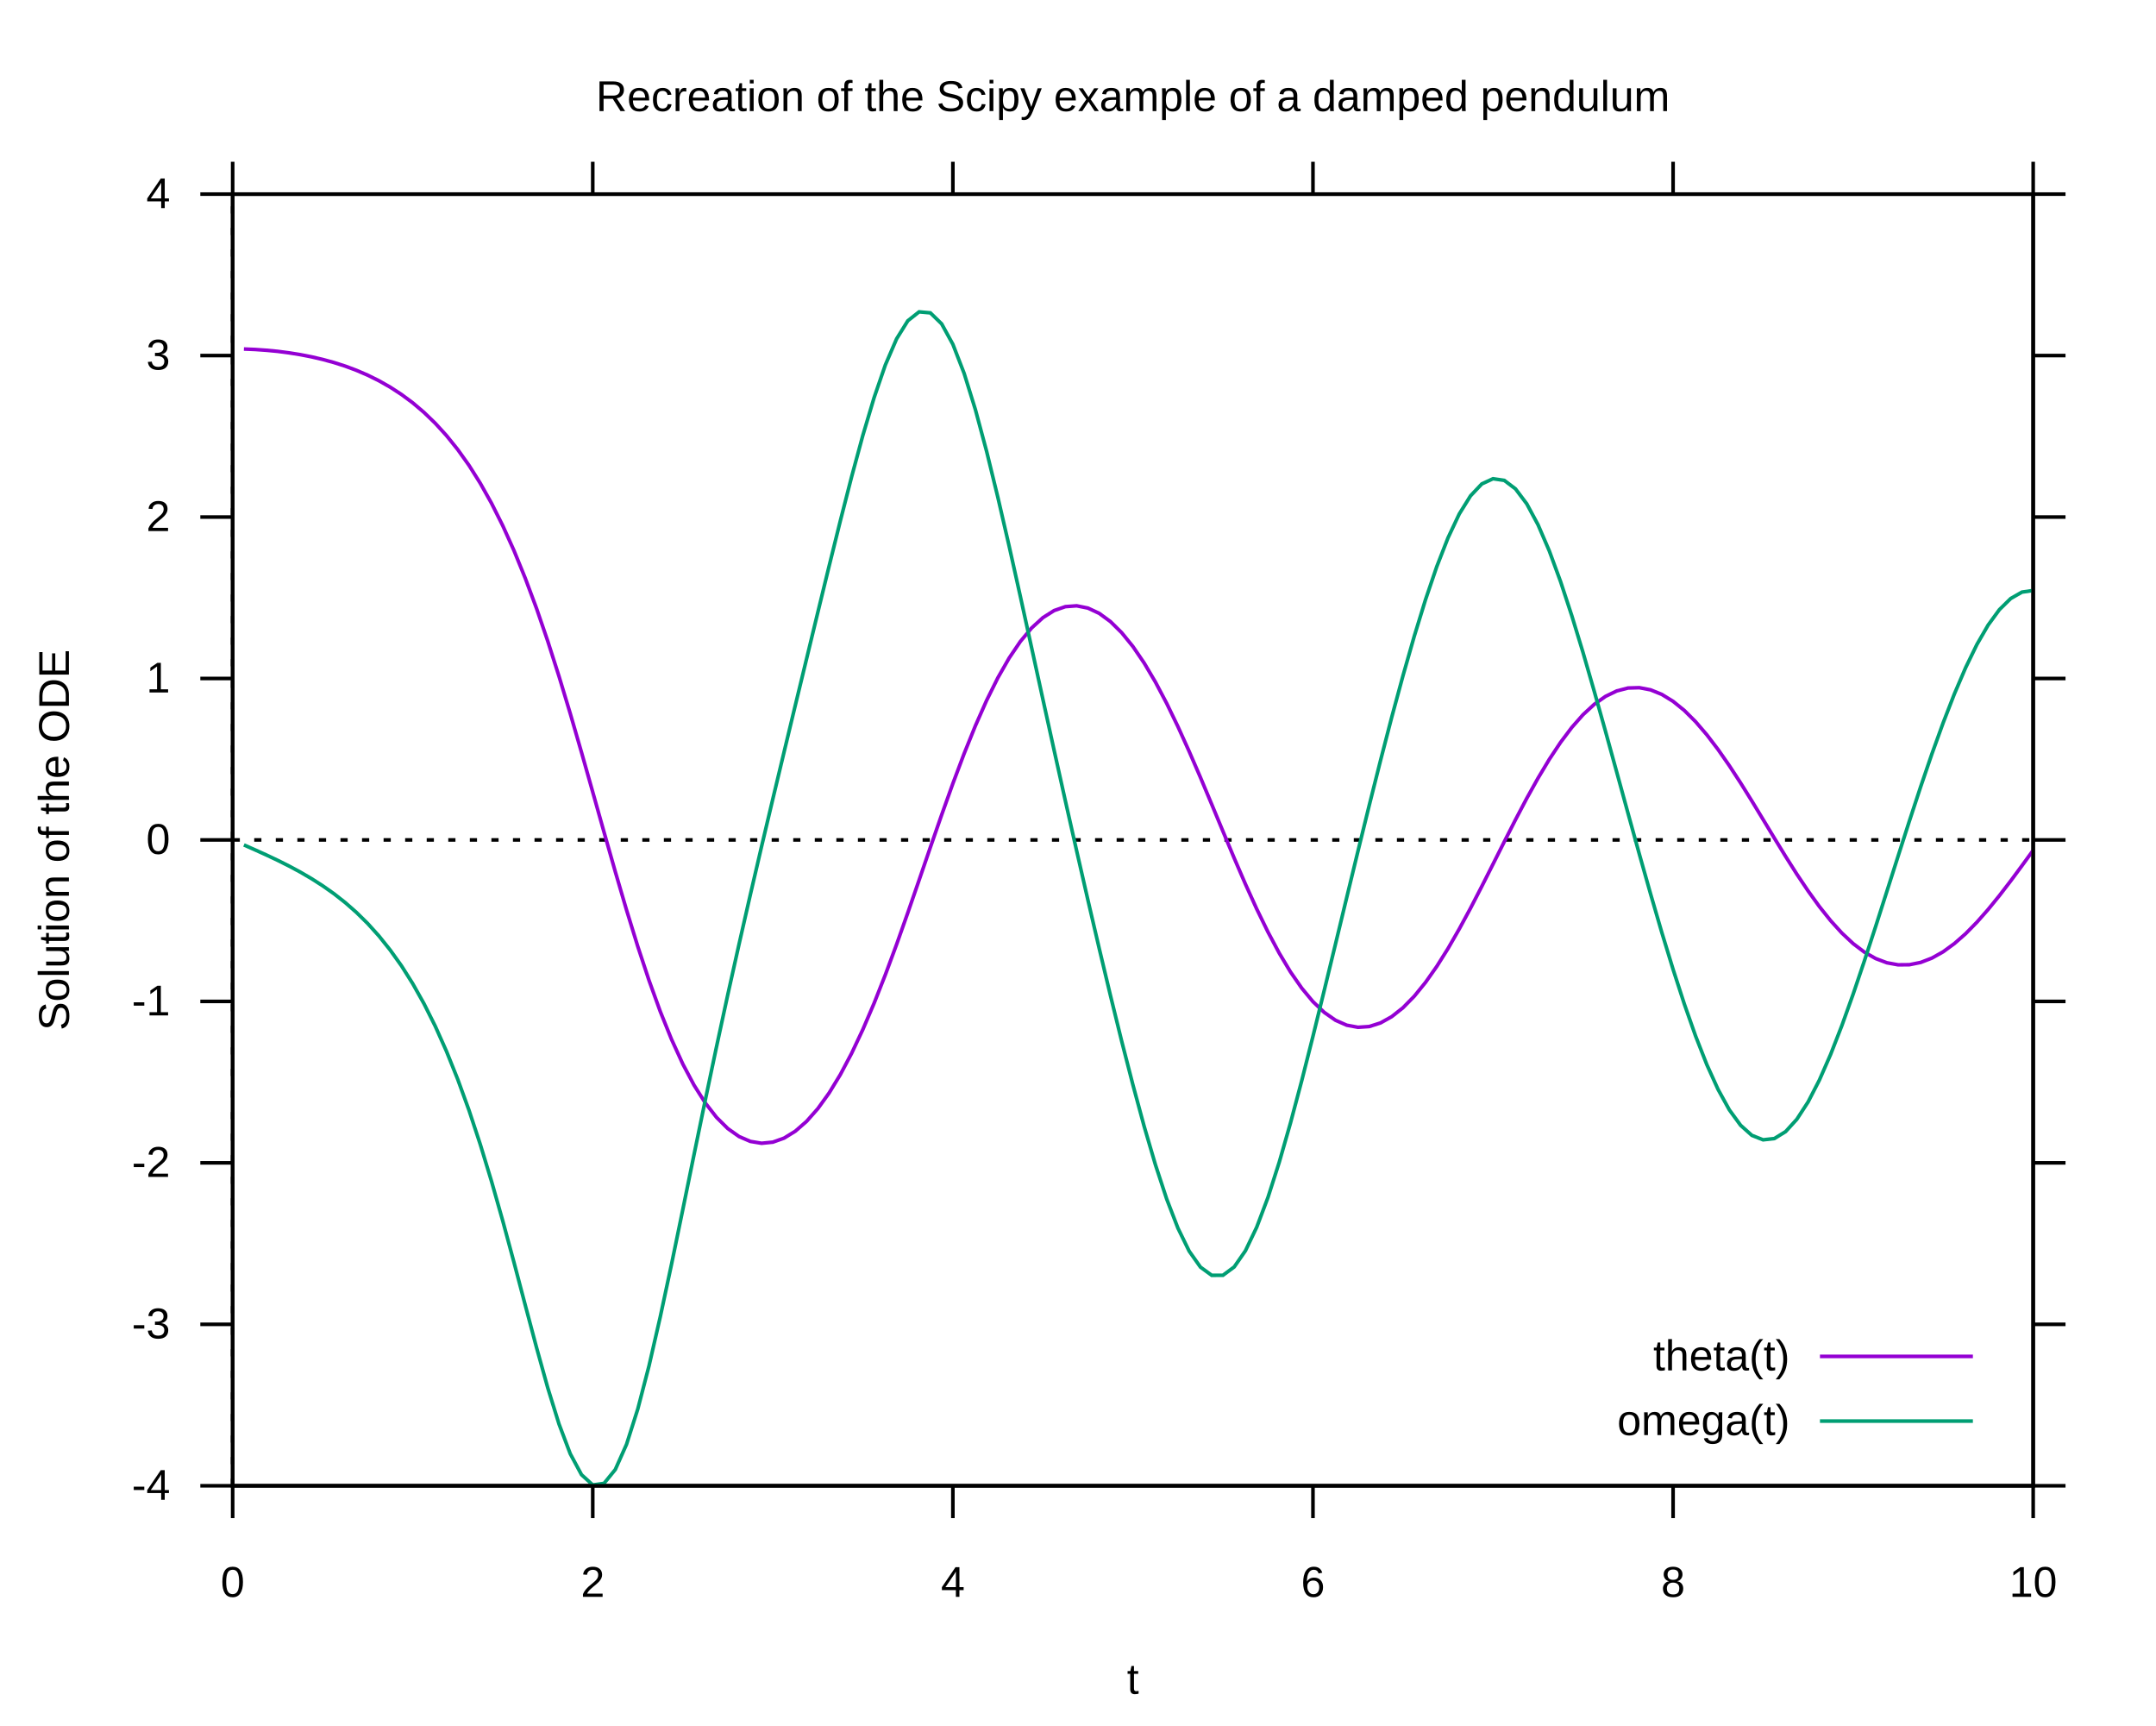
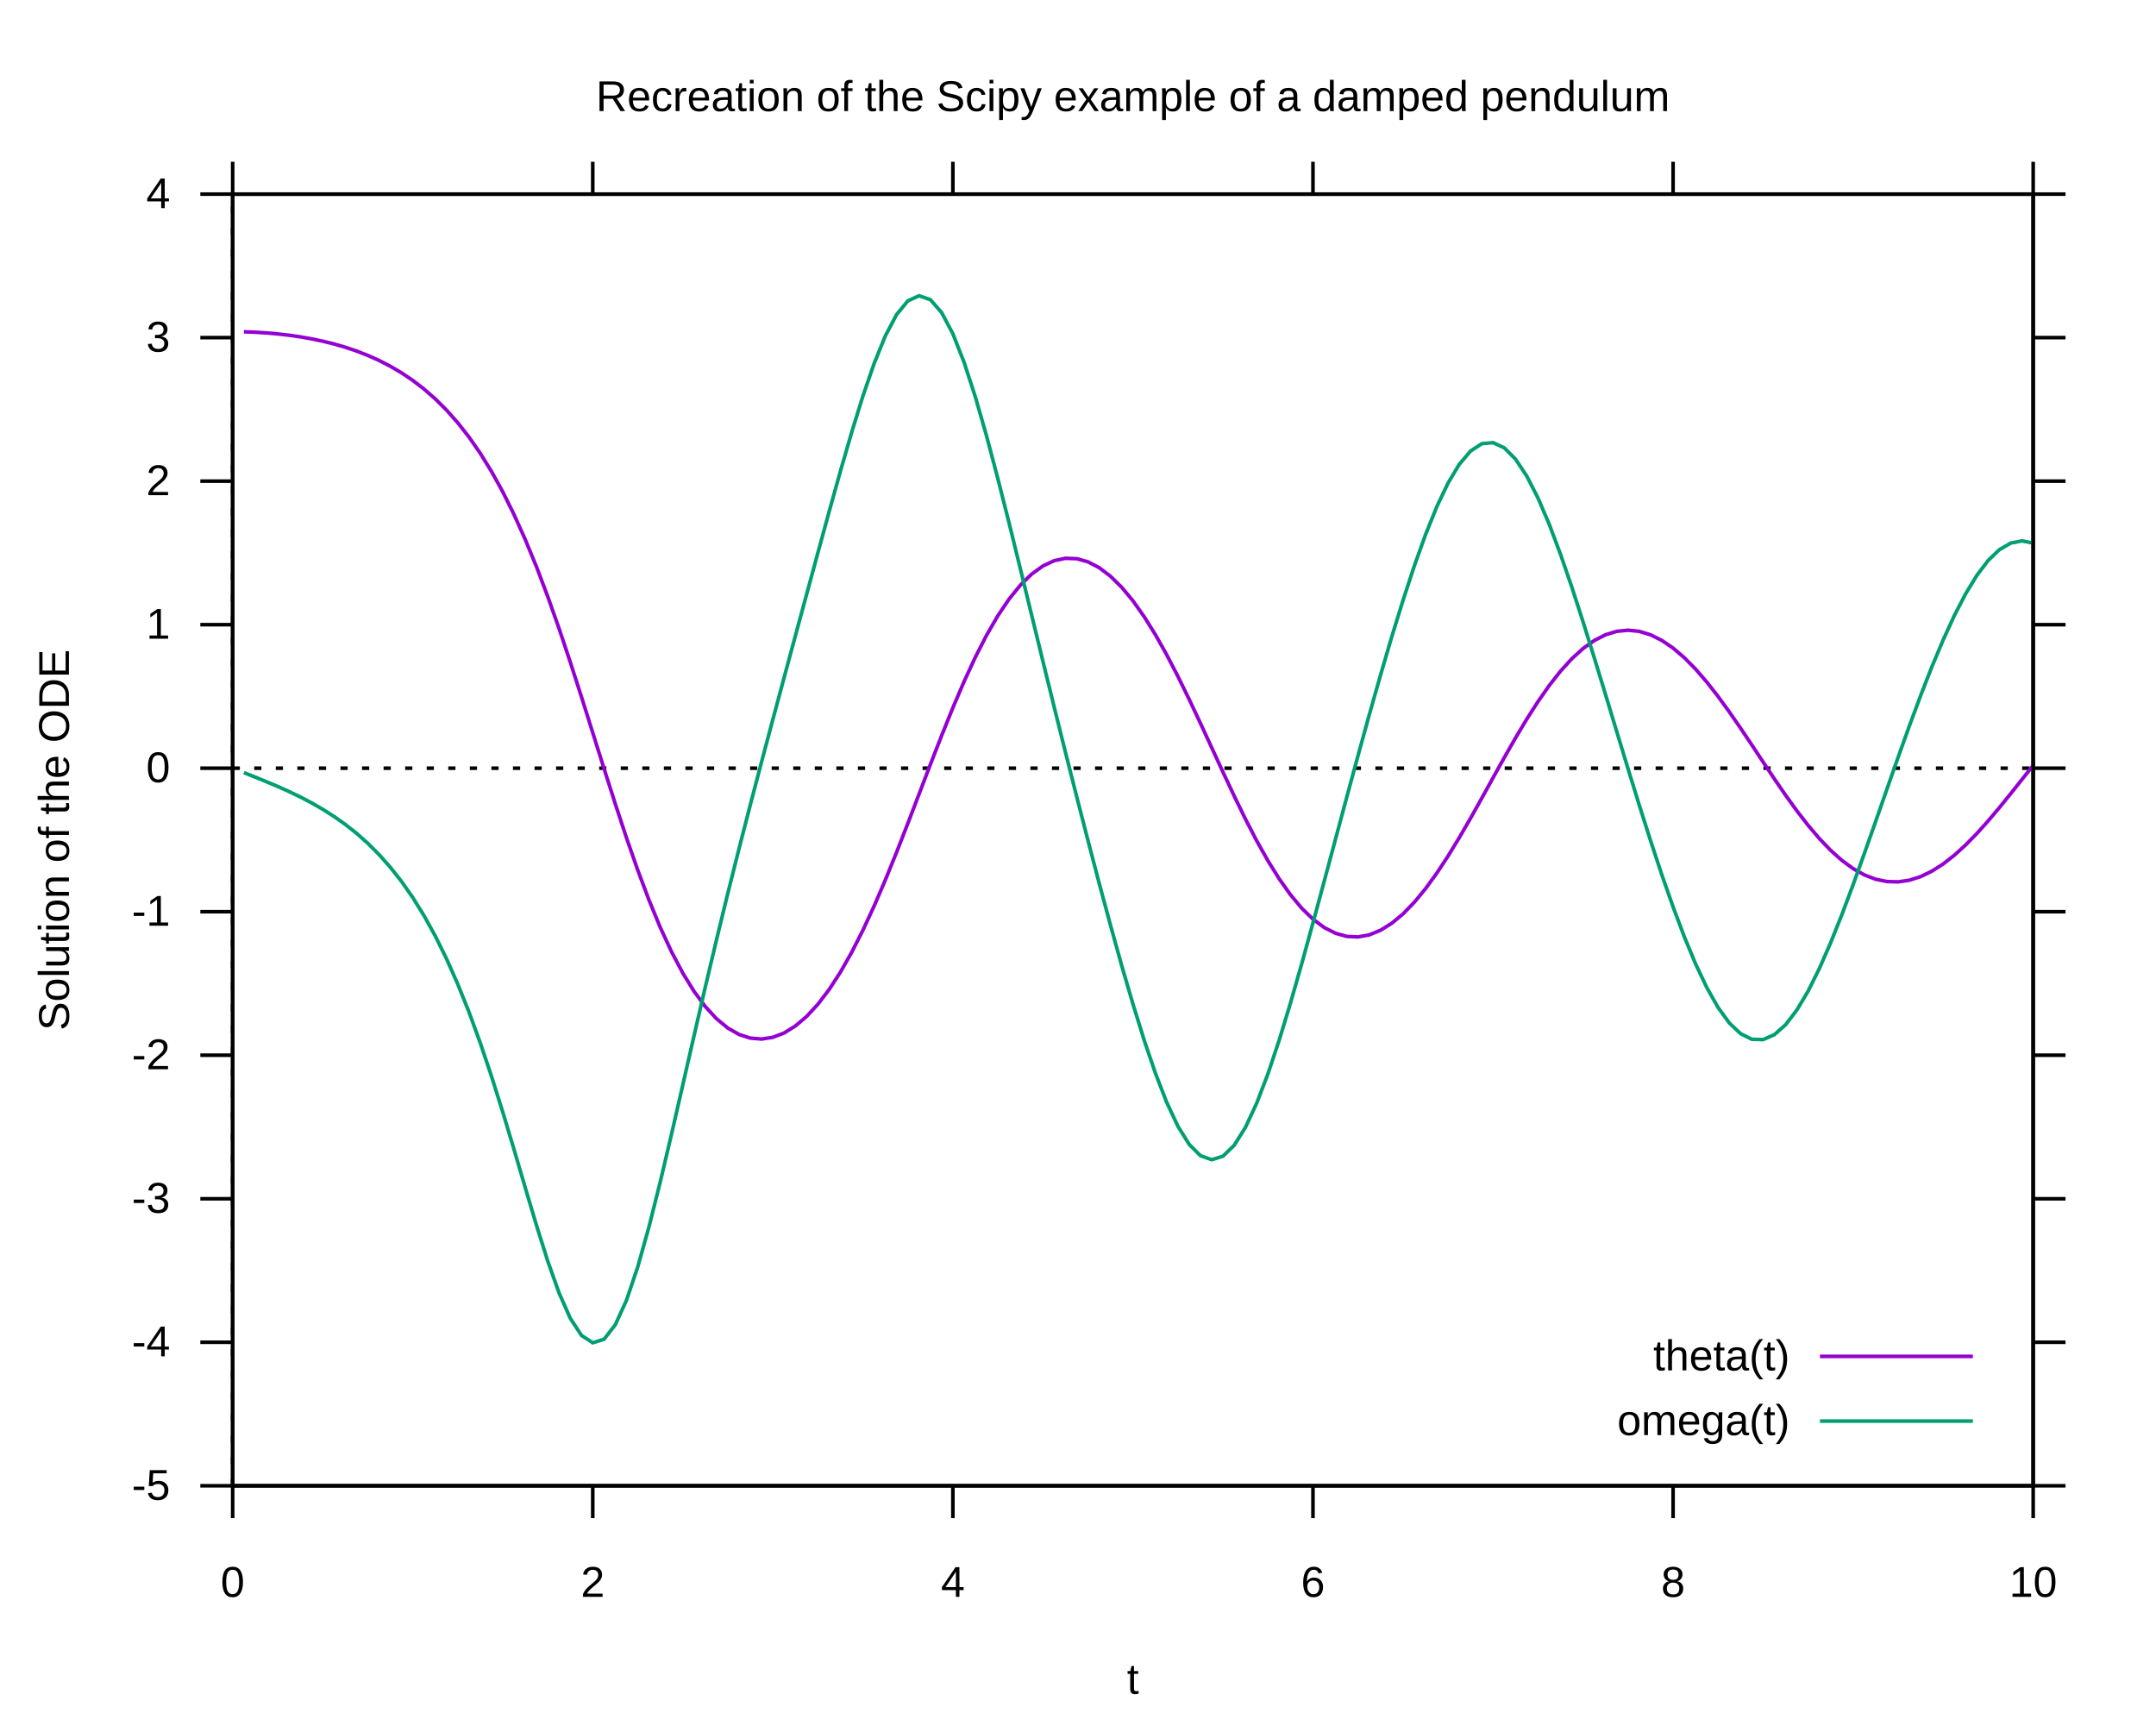
<svg xmlns="http://www.w3.org/2000/svg" xmlns:xlink="http://www.w3.org/1999/xlink" width="600" height="480" viewBox="0 0 600 480">
  <g id="gnuplot_canvas">
    <rect x="0" y="0" width="600" height="480" fill="none" />
    <defs>
      <circle id="gpDot" r="0.5" stroke-width="0.5" stroke="currentColor" />
      <path id="gpPt0" stroke-width="0.222" stroke="currentColor" d="M-1,0 h2 M0,-1 v2" />
      <path id="gpPt1" stroke-width="0.222" stroke="currentColor" d="M-1,-1 L1,1 M1,-1 L-1,1" />
      <path id="gpPt2" stroke-width="0.222" stroke="currentColor" d="M-1,0 L1,0 M0,-1 L0,1 M-1,-1 L1,1 M-1,1 L1,-1" />
      <rect id="gpPt3" stroke-width="0.222" stroke="currentColor" x="-1" y="-1" width="2" height="2" />
      <rect id="gpPt4" stroke-width="0.222" stroke="currentColor" fill="currentColor" x="-1" y="-1" width="2" height="2" />
      <circle id="gpPt5" stroke-width="0.222" stroke="currentColor" cx="0" cy="0" r="1" />
      <use xlink:href="#gpPt5" id="gpPt6" fill="currentColor" stroke="none" />
      <path id="gpPt7" stroke-width="0.222" stroke="currentColor" d="M0,-1.33 L-1.33,0.67 L1.33,0.67 z" />
      <use xlink:href="#gpPt7" id="gpPt8" fill="currentColor" stroke="none" />
      <use xlink:href="#gpPt7" id="gpPt9" stroke="currentColor" transform="rotate(180)" />
      <use xlink:href="#gpPt9" id="gpPt10" fill="currentColor" stroke="none" />
      <use xlink:href="#gpPt3" id="gpPt11" stroke="currentColor" transform="rotate(45)" />
      <use xlink:href="#gpPt11" id="gpPt12" fill="currentColor" stroke="none" />
      <path id="gpPt13" stroke-width="0.222" stroke="currentColor" d="M0,1.330 L1.265,0.411 L0.782,-1.067 L-0.782,-1.076 L-1.265,0.411 z" />
      <use xlink:href="#gpPt13" id="gpPt14" fill="currentColor" stroke="none" />
      <filter id="textbox" filterUnits="objectBoundingBox" x="0" y="0" height="1" width="1">
        <feFlood flood-color="white" flood-opacity="1" result="bgnd" />
        <feComposite in="SourceGraphic" in2="bgnd" operator="atop" />
      </filter>
      <filter id="greybox" filterUnits="objectBoundingBox" x="0" y="0" height="1" width="1">
        <feFlood flood-color="lightgrey" flood-opacity="1" result="grey" />
        <feComposite in="SourceGraphic" in2="grey" operator="atop" />
      </filter>
    </defs>
    <g fill="none" color="white" stroke="currentColor" stroke-width="1.00" stroke-linecap="butt" stroke-linejoin="miter">
</g>
    <g fill="none" color="black" stroke="currentColor" stroke-width="1.00" stroke-linecap="butt" stroke-linejoin="miter">
      <path stroke="black" d="M64.75,413.40 L55.75,413.40 M565.82,413.40 L574.82,413.40  " />
      <g transform="translate(47.36,417.30)" stroke="none" fill="black" font-family="Arial" font-size="12.00" text-anchor="end">
        <text>
+           <tspan font-family="Arial">-5</tspan>
+         </text>
+       </g>
+     </g>
+     <g fill="none" color="black" stroke="currentColor" stroke-width="1.00" stroke-linecap="butt" stroke-linejoin="miter">
+       <path stroke="black" d="M64.75,373.47 L55.75,373.47 M565.82,373.47 L574.82,373.47  " />
+       <g transform="translate(47.36,377.37)" stroke="none" fill="black" font-family="Arial" font-size="12.00" text-anchor="end">
+         <text>
          <tspan font-family="Arial">-4</tspan>
        </text>
      </g>
    </g>
    <g fill="none" color="black" stroke="currentColor" stroke-width="1.00" stroke-linecap="butt" stroke-linejoin="miter">
-       <path stroke="black" d="M64.75,368.48 L55.75,368.48 M565.82,368.48 L574.82,368.48  " />
-       <g transform="translate(47.36,372.38)" stroke="none" fill="black" font-family="Arial" font-size="12.00" text-anchor="end">
+       <path stroke="black" d="M64.75,333.54 L55.75,333.54 M565.82,333.54 L574.82,333.54  " />
+       <g transform="translate(47.36,337.44)" stroke="none" fill="black" font-family="Arial" font-size="12.00" text-anchor="end">
        <text>
          <tspan font-family="Arial">-3</tspan>
        </text>
      </g>
    </g>
    <g fill="none" color="black" stroke="currentColor" stroke-width="1.00" stroke-linecap="butt" stroke-linejoin="miter">
-       <path stroke="black" d="M64.75,323.55 L55.75,323.55 M565.82,323.55 L574.82,323.55  " />
-       <g transform="translate(47.36,327.45)" stroke="none" fill="black" font-family="Arial" font-size="12.00" text-anchor="end">
+       <path stroke="black" d="M64.75,293.60 L55.75,293.60 M565.82,293.60 L574.82,293.60  " />
+       <g transform="translate(47.36,297.50)" stroke="none" fill="black" font-family="Arial" font-size="12.00" text-anchor="end">
        <text>
          <tspan font-family="Arial">-2</tspan>
        </text>
      </g>
    </g>
    <g fill="none" color="black" stroke="currentColor" stroke-width="1.00" stroke-linecap="butt" stroke-linejoin="miter">
-       <path stroke="black" d="M64.75,278.63 L55.75,278.63 M565.82,278.63 L574.82,278.63  " />
-       <g transform="translate(47.36,282.53)" stroke="none" fill="black" font-family="Arial" font-size="12.00" text-anchor="end">
+       <path stroke="black" d="M64.75,253.67 L55.75,253.67 M565.82,253.67 L574.82,253.67  " />
+       <g transform="translate(47.36,257.57)" stroke="none" fill="black" font-family="Arial" font-size="12.00" text-anchor="end">
        <text>
          <tspan font-family="Arial">-1</tspan>
        </text>
      </g>
    </g>
    <g fill="none" color="black" stroke="currentColor" stroke-width="1.00" stroke-linecap="butt" stroke-linejoin="miter">
-       <path stroke="black" d="M64.75,233.70 L55.75,233.70 M565.82,233.70 L574.82,233.70  " />
-       <g transform="translate(47.36,237.60)" stroke="none" fill="black" font-family="Arial" font-size="12.00" text-anchor="end">
+       <path stroke="black" d="M64.75,213.74 L55.75,213.74 M565.82,213.74 L574.82,213.74  " />
+       <g transform="translate(47.36,217.64)" stroke="none" fill="black" font-family="Arial" font-size="12.00" text-anchor="end">
        <text>
          <tspan font-family="Arial"> 0</tspan>
        </text>
      </g>
    </g>
    <g fill="none" color="black" stroke="currentColor" stroke-width="1.00" stroke-linecap="butt" stroke-linejoin="miter">
-       <path stroke="black" d="M64.75,188.78 L55.75,188.78 M565.82,188.78 L574.82,188.78  " />
-       <g transform="translate(47.36,192.68)" stroke="none" fill="black" font-family="Arial" font-size="12.00" text-anchor="end">
+       <path stroke="black" d="M64.75,173.81 L55.75,173.81 M565.82,173.81 L574.82,173.81  " />
+       <g transform="translate(47.36,177.71)" stroke="none" fill="black" font-family="Arial" font-size="12.00" text-anchor="end">
        <text>
          <tspan font-family="Arial"> 1</tspan>
        </text>
      </g>
    </g>
    <g fill="none" color="black" stroke="currentColor" stroke-width="1.00" stroke-linecap="butt" stroke-linejoin="miter">
-       <path stroke="black" d="M64.75,143.86 L55.75,143.86 M565.82,143.86 L574.82,143.86  " />
-       <g transform="translate(47.36,147.76)" stroke="none" fill="black" font-family="Arial" font-size="12.00" text-anchor="end">
+       <path stroke="black" d="M64.75,133.87 L55.75,133.87 M565.82,133.87 L574.82,133.87  " />
+       <g transform="translate(47.36,137.77)" stroke="none" fill="black" font-family="Arial" font-size="12.00" text-anchor="end">
        <text>
          <tspan font-family="Arial"> 2</tspan>
        </text>
      </g>
    </g>
    <g fill="none" color="black" stroke="currentColor" stroke-width="1.00" stroke-linecap="butt" stroke-linejoin="miter">
-       <path stroke="black" d="M64.75,98.93 L55.75,98.93 M565.82,98.93 L574.82,98.93  " />
-       <g transform="translate(47.36,102.83)" stroke="none" fill="black" font-family="Arial" font-size="12.00" text-anchor="end">
+       <path stroke="black" d="M64.75,93.94 L55.75,93.94 M565.82,93.94 L574.82,93.94  " />
+       <g transform="translate(47.36,97.84)" stroke="none" fill="black" font-family="Arial" font-size="12.00" text-anchor="end">
        <text>
          <tspan font-family="Arial"> 3</tspan>
        </text>
      </g>
    </g>
    <g fill="none" color="black" stroke="currentColor" stroke-width="1.00" stroke-linecap="butt" stroke-linejoin="miter">
      <path stroke="black" d="M64.75,54.01 L55.75,54.01 M565.82,54.01 L574.82,54.01  " />
      <g transform="translate(47.36,57.91)" stroke="none" fill="black" font-family="Arial" font-size="12.00" text-anchor="end">
        <text>
          <tspan font-family="Arial"> 4</tspan>
        </text>
      </g>
    </g>
    <g fill="none" color="black" stroke="currentColor" stroke-width="1.00" stroke-linecap="butt" stroke-linejoin="miter">
      <path stroke="black" d="M64.75,413.40 L64.75,422.40 M64.75,54.01 L64.75,45.01  " />
      <g transform="translate(64.75,444.30)" stroke="none" fill="black" font-family="Arial" font-size="12.00" text-anchor="middle">
        <text>
          <tspan font-family="Arial"> 0</tspan>
        </text>
      </g>
    </g>
    <g fill="none" color="black" stroke="currentColor" stroke-width="1.00" stroke-linecap="butt" stroke-linejoin="miter">
      <path stroke="black" d="M164.96,413.40 L164.96,422.40 M164.96,54.01 L164.96,45.01  " />
      <g transform="translate(164.96,444.30)" stroke="none" fill="black" font-family="Arial" font-size="12.00" text-anchor="middle">
        <text>
          <tspan font-family="Arial"> 2</tspan>
        </text>
      </g>
    </g>
    <g fill="none" color="black" stroke="currentColor" stroke-width="1.00" stroke-linecap="butt" stroke-linejoin="miter">
      <path stroke="black" d="M265.18,413.40 L265.18,422.40 M265.18,54.01 L265.18,45.01  " />
      <g transform="translate(265.18,444.30)" stroke="none" fill="black" font-family="Arial" font-size="12.00" text-anchor="middle">
        <text>
          <tspan font-family="Arial"> 4</tspan>
        </text>
      </g>
    </g>
    <g fill="none" color="black" stroke="currentColor" stroke-width="1.00" stroke-linecap="butt" stroke-linejoin="miter">
      <path stroke="black" d="M365.39,413.40 L365.39,422.40 M365.39,54.01 L365.39,45.01  " />
      <g transform="translate(365.39,444.30)" stroke="none" fill="black" font-family="Arial" font-size="12.00" text-anchor="middle">
        <text>
          <tspan font-family="Arial"> 6</tspan>
        </text>
      </g>
    </g>
    <g fill="none" color="black" stroke="currentColor" stroke-width="1.00" stroke-linecap="butt" stroke-linejoin="miter">
      <path stroke="black" d="M465.61,413.40 L465.61,422.40 M465.61,54.01 L465.61,45.01  " />
      <g transform="translate(465.61,444.30)" stroke="none" fill="black" font-family="Arial" font-size="12.00" text-anchor="middle">
        <text>
          <tspan font-family="Arial"> 8</tspan>
        </text>
      </g>
    </g>
    <g fill="none" color="black" stroke="currentColor" stroke-width="1.00" stroke-linecap="butt" stroke-linejoin="miter">
      <path stroke="black" d="M565.82,413.40 L565.82,422.40 M565.82,54.01 L565.82,45.01  " />
      <g transform="translate(565.82,444.30)" stroke="none" fill="black" font-family="Arial" font-size="12.00" text-anchor="middle">
        <text>
          <tspan font-family="Arial"> 10</tspan>
        </text>
      </g>
    </g>
    <g fill="none" color="black" stroke="currentColor" stroke-width="1.00" stroke-linecap="butt" stroke-linejoin="miter">
</g>
    <g fill="none" color="gray" stroke="currentColor" stroke-width="1.00" stroke-linecap="butt" stroke-linejoin="miter">
-       <path stroke="black" stroke-dasharray="2,4" d="M64.75,233.70 L565.82,233.70  " />
+       <path stroke="black" stroke-dasharray="2,4" d="M64.75,213.74 L565.82,213.74  " />
    </g>
    <g fill="none" color="gray" stroke="currentColor" stroke-width="1.00" stroke-linecap="butt" stroke-linejoin="miter">
      <path stroke="black" stroke-dasharray="2,4" d="M64.75,413.40 L64.75,54.01  " />
    </g>
    <g fill="none" color="black" stroke="currentColor" stroke-width="1.00" stroke-linecap="butt" stroke-linejoin="miter">
      <path stroke="black" d="M64.75,54.01 L64.75,413.40 L565.82,413.40 L565.82,54.01 L64.75,54.01 Z  " />
    </g>
    <g fill="none" color="black" stroke="currentColor" stroke-width="1.00" stroke-linecap="butt" stroke-linejoin="miter">
      <g transform="translate(19.18,233.71) rotate(270)" stroke="none" fill="black" font-family="Arial" font-size="12.00" text-anchor="middle">
        <text>
          <tspan font-family="Arial">Solution of the ODE</tspan>
        </text>
      </g>
    </g>
    <g fill="none" color="black" stroke="currentColor" stroke-width="1.00" stroke-linecap="butt" stroke-linejoin="miter">
      <g transform="translate(315.28,471.30)" stroke="none" fill="black" font-family="Arial" font-size="12.00" text-anchor="middle">
        <text>
          <tspan font-family="Arial">t</tspan>
        </text>
      </g>
    </g>
    <g fill="none" color="black" stroke="currentColor" stroke-width="1.00" stroke-linecap="butt" stroke-linejoin="miter">
</g>
    <g id="gnuplot_plot_1">
      <g fill="none" color="black" stroke="currentColor" stroke-width="1.00" stroke-linecap="butt" stroke-linejoin="miter">
        <g transform="translate(498.09,381.30)" stroke="none" fill="black" font-family="Arial" font-size="12.00" text-anchor="end">
          <text>
            <tspan font-family="Arial">theta(t)</tspan>
          </text>
        </g>
      </g>
      <g fill="none" color="black" stroke="currentColor" stroke-width="1.00" stroke-linecap="butt" stroke-linejoin="miter">
-         <path stroke="rgb(148,   0, 211)" d="M506.48,377.40 L549.04,377.40 M67.88,97.11 L71.01,97.24 L74.15,97.46 L77.28,97.76 L80.41,98.17 L83.54,98.67   L86.67,99.28 L89.80,100.01 L92.94,100.87 L96.07,101.87 L99.20,103.04 L102.33,104.39 L105.46,105.94 L108.59,107.72   L111.73,109.76 L114.86,112.08 L117.99,114.74 L121.12,117.76 L124.25,121.19 L127.38,125.08 L130.52,129.48 L133.65,134.45   L136.78,140.02 L139.91,146.26 L143.04,153.20 L146.17,160.87 L149.31,169.28 L152.44,178.40 L155.57,188.19 L158.70,198.54   L161.83,209.34 L164.96,220.40 L168.10,231.54 L171.23,242.54 L174.36,253.20 L177.49,263.34 L180.62,272.79 L183.75,281.44   L186.89,289.21 L190.02,296.05 L193.15,301.94 L196.28,306.89 L199.41,310.90 L202.54,314.01 L205.68,316.23 L208.81,317.58   L211.94,318.10 L215.07,317.79 L218.20,316.67 L221.33,314.74 L224.47,312.00 L227.60,308.46 L230.73,304.12 L233.86,298.99   L236.99,293.09 L240.12,286.46 L243.26,279.13 L246.39,271.20 L249.52,262.76 L252.65,253.93 L255.78,244.88 L258.91,235.76   L262.05,226.74 L265.18,218.00 L268.31,209.69 L271.44,201.95 L274.57,194.88 L277.70,188.58 L280.84,183.09 L283.97,178.47   L287.10,174.72 L290.23,171.86 L293.36,169.88 L296.49,168.79 L299.63,168.56 L302.76,169.19 L305.89,170.65 L309.02,172.94   L312.15,176.03 L315.29,179.89 L318.42,184.49 L321.55,189.78 L324.68,195.70 L327.81,202.17 L330.94,209.08 L334.08,216.33   L337.21,223.79 L340.34,231.31 L343.47,238.77 L346.60,246.01 L349.73,252.90 L352.87,259.33 L356.00,265.19 L359.13,270.42   L362.26,274.93 L365.39,278.70 L368.52,281.68 L371.66,283.87 L374.79,285.25 L377.92,285.83 L381.05,285.62 L384.18,284.62   L387.31,282.87 L390.45,280.38 L393.58,277.19 L396.71,273.34 L399.84,268.90 L402.97,263.92 L406.10,258.48 L409.24,252.69   L412.37,246.63 L415.50,240.43 L418.63,234.20 L421.76,228.06 L424.89,222.12 L428.03,216.50 L431.16,211.28 L434.29,206.56   L437.42,202.40 L440.55,198.85 L443.68,195.96 L446.82,193.75 L449.95,192.24 L453.08,191.43 L456.21,191.34 L459.34,191.94   L462.47,193.21 L465.61,195.14 L468.74,197.68 L471.87,200.80 L475.00,204.45 L478.13,208.55 L481.26,213.04 L484.40,217.85   L487.53,222.87 L490.66,228.02 L493.79,233.19 L496.92,238.29 L500.05,243.23 L503.19,247.90 L506.32,252.24 L509.45,256.16   L512.58,259.61 L515.71,262.54 L518.84,264.91 L521.98,266.70 L525.11,267.88 L528.24,268.45 L531.37,268.42 L534.50,267.79   L537.63,266.58 L540.77,264.82 L543.90,262.53 L547.03,259.78 L550.16,256.59 L553.29,253.04 L556.42,249.19 L559.56,245.11   L562.69,240.88 L565.82,236.58  " />
+         <path stroke="rgb(148,   0, 211)" d="M506.48,377.40 L549.04,377.40 M67.88,92.32 L71.01,92.44 L74.15,92.63 L77.28,92.91 L80.41,93.27 L83.54,93.72   L86.67,94.27 L89.80,94.93 L92.94,95.70 L96.07,96.61 L99.20,97.66 L102.33,98.88 L105.46,100.28 L108.59,101.89   L111.73,103.73 L114.86,105.84 L117.99,108.24 L121.12,110.98 L124.25,114.09 L127.38,117.62 L130.52,121.61 L133.65,126.12   L136.78,131.18 L139.91,136.84 L143.04,143.15 L146.17,150.11 L149.31,157.73 L152.44,166.00 L155.57,174.85 L158.70,184.21   L161.83,193.94 L164.96,203.88 L168.10,213.86 L171.23,223.68 L174.36,233.16 L177.49,242.13 L180.62,250.46 L183.75,258.05   L186.89,264.83 L190.02,270.76 L193.15,275.84 L196.28,280.07 L199.41,283.46 L202.54,286.04 L205.68,287.83 L208.81,288.84   L211.94,289.10 L215.07,288.63 L218.20,287.42 L221.33,285.48 L224.47,282.82 L227.60,279.44 L230.73,275.34 L233.86,270.53   L236.99,265.03 L240.12,258.87 L243.26,252.11 L246.39,244.83 L249.52,237.11 L252.65,229.09 L255.78,220.91 L258.91,212.72   L262.05,204.67 L265.18,196.92 L268.31,189.60 L271.44,182.84 L274.57,176.72 L277.70,171.31 L280.84,166.66 L283.97,162.80   L287.10,159.74 L290.23,157.48 L293.36,156.01 L296.49,155.34 L299.63,155.45 L302.76,156.32 L305.89,157.95 L309.02,160.32   L312.15,163.40 L315.29,167.16 L318.42,171.59 L321.55,176.61 L324.68,182.17 L327.81,188.20 L330.94,194.60 L334.08,201.25   L337.21,208.03 L340.34,214.82 L343.47,221.48 L346.60,227.90 L349.73,233.94 L352.87,239.52 L356.00,244.54 L359.13,248.95   L362.26,252.70 L365.39,255.75 L368.52,258.07 L371.66,259.67 L374.79,260.54 L377.92,260.69 L381.05,260.12 L384.18,258.84   L387.31,256.89 L390.45,254.29 L393.58,251.06 L396.71,247.27 L399.84,242.96 L402.97,238.21 L406.10,233.08 L409.24,227.67   L412.37,222.08 L415.50,216.42 L418.63,210.80 L421.76,205.32 L424.89,200.08 L428.03,195.19 L431.16,190.71 L434.29,186.73   L437.42,183.29 L440.55,180.44 L443.68,178.21 L446.82,176.61 L449.95,175.66 L453.08,175.35 L456.21,175.67 L459.34,176.63   L462.47,178.19 L465.61,180.32 L468.74,183.00 L471.87,186.17 L475.00,189.79 L478.13,193.78 L481.26,198.09 L484.40,202.62   L487.53,207.29 L490.66,212.02 L493.79,216.70 L496.92,221.26 L500.05,225.60 L503.19,229.64 L506.32,233.33 L509.45,236.59   L512.58,239.39 L515.71,241.68 L518.84,243.43 L521.98,244.64 L525.11,245.28 L528.24,245.37 L531.37,244.91 L534.50,243.91   L537.63,242.39 L540.77,240.39 L543.90,237.94 L547.03,235.09 L550.16,231.90 L553.29,228.41 L556.42,224.70 L559.56,220.83   L562.69,216.89 L565.82,212.95  " />
      </g>
    </g>
    <g id="gnuplot_plot_2">
      <g fill="none" color="black" stroke="currentColor" stroke-width="1.00" stroke-linecap="butt" stroke-linejoin="miter">
        <g transform="translate(498.09,399.30)" stroke="none" fill="black" font-family="Arial" font-size="12.00" text-anchor="end">
          <text>
            <tspan font-family="Arial">omega(t)</tspan>
          </text>
        </g>
      </g>
      <g fill="none" color="black" stroke="currentColor" stroke-width="1.00" stroke-linecap="butt" stroke-linejoin="miter">
-         <path stroke="rgb(  0, 158, 115)" d="M506.48,395.40 L549.04,395.40 M67.88,235.09 L71.01,236.48 L74.15,237.90 L77.28,239.38 L80.41,240.95 L83.54,242.63   L86.67,244.46 L89.80,246.46 L92.94,248.67 L96.07,251.13 L99.20,253.88 L102.33,256.96 L105.46,260.43 L108.59,264.34   L111.73,268.73 L114.86,273.69 L117.99,279.26 L121.12,285.51 L124.25,292.51 L127.38,300.30 L130.52,308.92 L133.65,318.39   L136.78,328.67 L139.91,339.68 L143.04,351.25 L146.17,363.13 L149.31,374.93 L152.44,386.16 L155.57,396.23 L158.70,404.50   L161.83,410.32 L164.96,413.17 L168.10,412.73 L171.23,408.89 L174.36,401.87 L177.49,392.05 L180.62,380.02 L183.75,366.38   L186.89,351.72 L190.02,336.54 L193.15,321.23 L196.28,306.07 L199.41,291.21 L202.54,276.74 L205.68,262.67 L208.81,248.95   L211.94,235.52 L215.07,222.31 L218.20,209.24 L221.33,196.24 L224.47,183.28 L227.60,170.36 L230.73,157.53 L233.86,144.91   L236.99,132.69 L240.12,121.15 L243.26,110.63 L246.39,101.53 L249.52,94.27 L252.65,89.24 L255.78,86.77 L258.91,87.05   L262.05,90.10 L265.18,95.80 L268.31,103.88 L271.44,113.95 L274.57,125.59 L277.70,138.39 L280.84,151.97 L283.97,166.01   L287.10,180.27 L290.23,194.57 L293.36,208.79 L296.49,222.87 L299.63,236.76 L302.76,250.43 L305.89,263.84 L309.02,276.95   L312.15,289.67 L315.29,301.88 L318.42,313.43 L321.55,324.09 L324.68,333.61 L327.81,341.72 L330.94,348.12 L334.08,352.56   L337.21,354.84 L340.34,354.83 L343.47,352.51 L346.60,348.00 L349.73,341.46 L352.87,333.16 L356.00,323.39 L359.13,312.47   L362.26,300.70 L365.39,288.33 L368.52,275.59 L371.66,262.66 L374.79,249.69 L377.92,236.79 L381.05,224.07 L384.18,211.63   L387.31,199.55 L390.45,187.97 L393.58,177.02 L396.71,166.85 L399.84,157.66 L402.97,149.65 L406.10,143.01 L409.24,137.96   L412.37,134.65 L415.50,133.20 L418.63,133.66 L421.76,136.03 L424.89,140.19 L428.03,146.02 L431.16,153.29 L434.29,161.80   L437.42,171.31 L440.55,181.57 L443.68,192.39 L446.82,203.56 L449.95,214.93 L453.08,226.33 L456.21,237.63 L459.34,248.71   L462.47,259.45 L465.61,269.72 L468.74,279.37 L471.87,288.26 L475.00,296.23 L478.13,303.13 L481.26,308.80 L484.40,313.10   L487.53,315.90 L490.66,317.14 L493.79,316.79 L496.92,314.86 L500.05,311.42 L503.19,306.59 L506.32,300.52 L509.45,293.38   L512.58,285.35 L515.71,276.63 L518.84,267.38 L521.98,257.79 L525.11,248.00 L528.24,238.18 L531.37,228.44 L534.50,218.93   L537.63,209.78 L540.77,201.11 L543.90,193.05 L547.03,185.75 L550.16,179.32 L553.29,173.91 L556.42,169.62 L559.56,166.54   L562.69,164.75 L565.82,164.29  " />
+         <path stroke="rgb(  0, 158, 115)" d="M506.48,395.40 L549.04,395.40 M67.88,214.98 L71.01,216.22 L74.15,217.50 L77.28,218.82 L80.41,220.23 L83.54,221.73   L86.67,223.37 L89.80,225.17 L92.94,227.16 L96.07,229.37 L99.20,231.84 L102.33,234.62 L105.46,237.75 L108.59,241.27   L111.73,245.24 L114.86,249.72 L117.99,254.76 L121.12,260.41 L124.25,266.74 L127.38,273.80 L130.52,281.60 L133.65,290.17   L136.78,299.46 L139.91,309.39 L143.04,319.80 L146.17,330.45 L149.31,340.97 L152.44,350.91 L155.57,359.71 L158.70,366.79   L161.83,371.57 L164.96,373.61 L168.10,372.63 L171.23,368.60 L174.36,361.75 L177.49,352.47 L180.62,341.31 L183.75,328.82   L186.89,315.53 L190.02,301.86 L193.15,288.16 L196.28,274.64 L199.41,261.43 L202.54,248.58 L205.68,236.09 L208.81,223.91   L211.94,211.98 L215.07,200.22 L218.20,188.57 L221.33,176.97 L224.47,165.39 L227.60,153.85 L230.73,142.41 L233.86,131.18   L236.99,120.38 L240.12,110.26 L243.26,101.16 L246.39,93.45 L249.52,87.52 L252.65,83.71 L255.78,82.29 L258.91,83.38   L262.05,86.97 L265.18,92.88 L268.31,100.84 L271.44,110.46 L274.57,121.37 L277.70,133.19 L280.84,145.59 L283.97,158.31   L287.10,171.15 L290.23,183.97 L293.36,196.69 L296.49,209.25 L299.63,221.63 L302.76,233.80 L305.89,245.73 L309.02,257.36   L312.15,268.62 L315.29,279.37 L318.42,289.44 L321.55,298.64 L324.68,306.71 L327.81,313.38 L330.94,318.41 L334.08,321.56   L337.21,322.68 L340.34,321.70 L343.47,318.66 L346.60,313.67 L349.73,306.95 L352.87,298.76 L356.00,289.38 L359.13,279.09   L362.26,268.15 L365.39,256.79 L368.52,245.19 L371.66,233.49 L374.79,221.82 L377.92,210.27 L381.05,198.92 L384.18,187.87   L387.31,177.20 L390.45,167.03 L393.58,157.50 L396.71,148.77 L399.84,141.01 L402.97,134.43 L406.10,129.20 L409.24,125.50   L412.37,123.46 L415.50,123.16 L418.63,124.61 L421.76,127.75 L424.89,132.47 L428.03,138.60 L431.16,145.93 L434.29,154.25   L437.42,163.34 L440.55,173.00 L443.68,183.04 L446.82,193.30 L449.95,203.63 L453.08,213.93 L456.21,224.06 L459.34,233.91   L462.47,243.38 L465.61,252.34 L468.74,260.66 L471.87,268.20 L475.00,274.80 L478.13,280.33 L481.26,284.64 L484.40,287.61   L487.53,289.17 L490.66,289.26 L493.79,287.89 L496.92,285.12 L500.05,281.03 L503.19,275.76 L506.32,269.47 L509.45,262.32   L512.58,254.49 L515.71,246.15 L518.84,237.46 L521.98,228.56 L525.11,219.60 L528.24,210.69 L531.37,201.97 L534.50,193.54   L537.63,185.53 L540.77,178.05 L543.90,171.23 L547.03,165.20 L550.16,160.07 L553.29,155.95 L556.42,152.94 L559.56,151.11   L562.69,150.50 L565.82,151.11  " />
      </g>
    </g>
    <g fill="none" color="white" stroke="rgb(  0, 158, 115)" stroke-width="2.00" stroke-linecap="butt" stroke-linejoin="miter">
</g>
    <g fill="none" color="black" stroke="currentColor" stroke-width="2.00" stroke-linecap="butt" stroke-linejoin="miter">
</g>
    <g fill="none" color="black" stroke="black" stroke-width="1.00" stroke-linecap="butt" stroke-linejoin="miter">
</g>
    <g fill="none" color="black" stroke="currentColor" stroke-width="1.00" stroke-linecap="butt" stroke-linejoin="miter">
      <path stroke="black" d="M64.75,54.01 L64.75,413.40 L565.82,413.40 L565.82,54.01 L64.75,54.01 Z  " />
    </g>
    <g fill="none" color="black" stroke="currentColor" stroke-width="1.00" stroke-linecap="butt" stroke-linejoin="miter">
      <g transform="translate(315.28,30.91)" stroke="none" fill="black" font-family="Arial" font-size="12.00" text-anchor="middle">
        <text>
          <tspan font-family="Arial">Recreation of the Scipy example of a damped pendulum</tspan>
        </text>
      </g>
    </g>
    <g fill="none" color="black" stroke="currentColor" stroke-width="1.00" stroke-linecap="butt" stroke-linejoin="miter">
</g>
  </g>
</svg>
